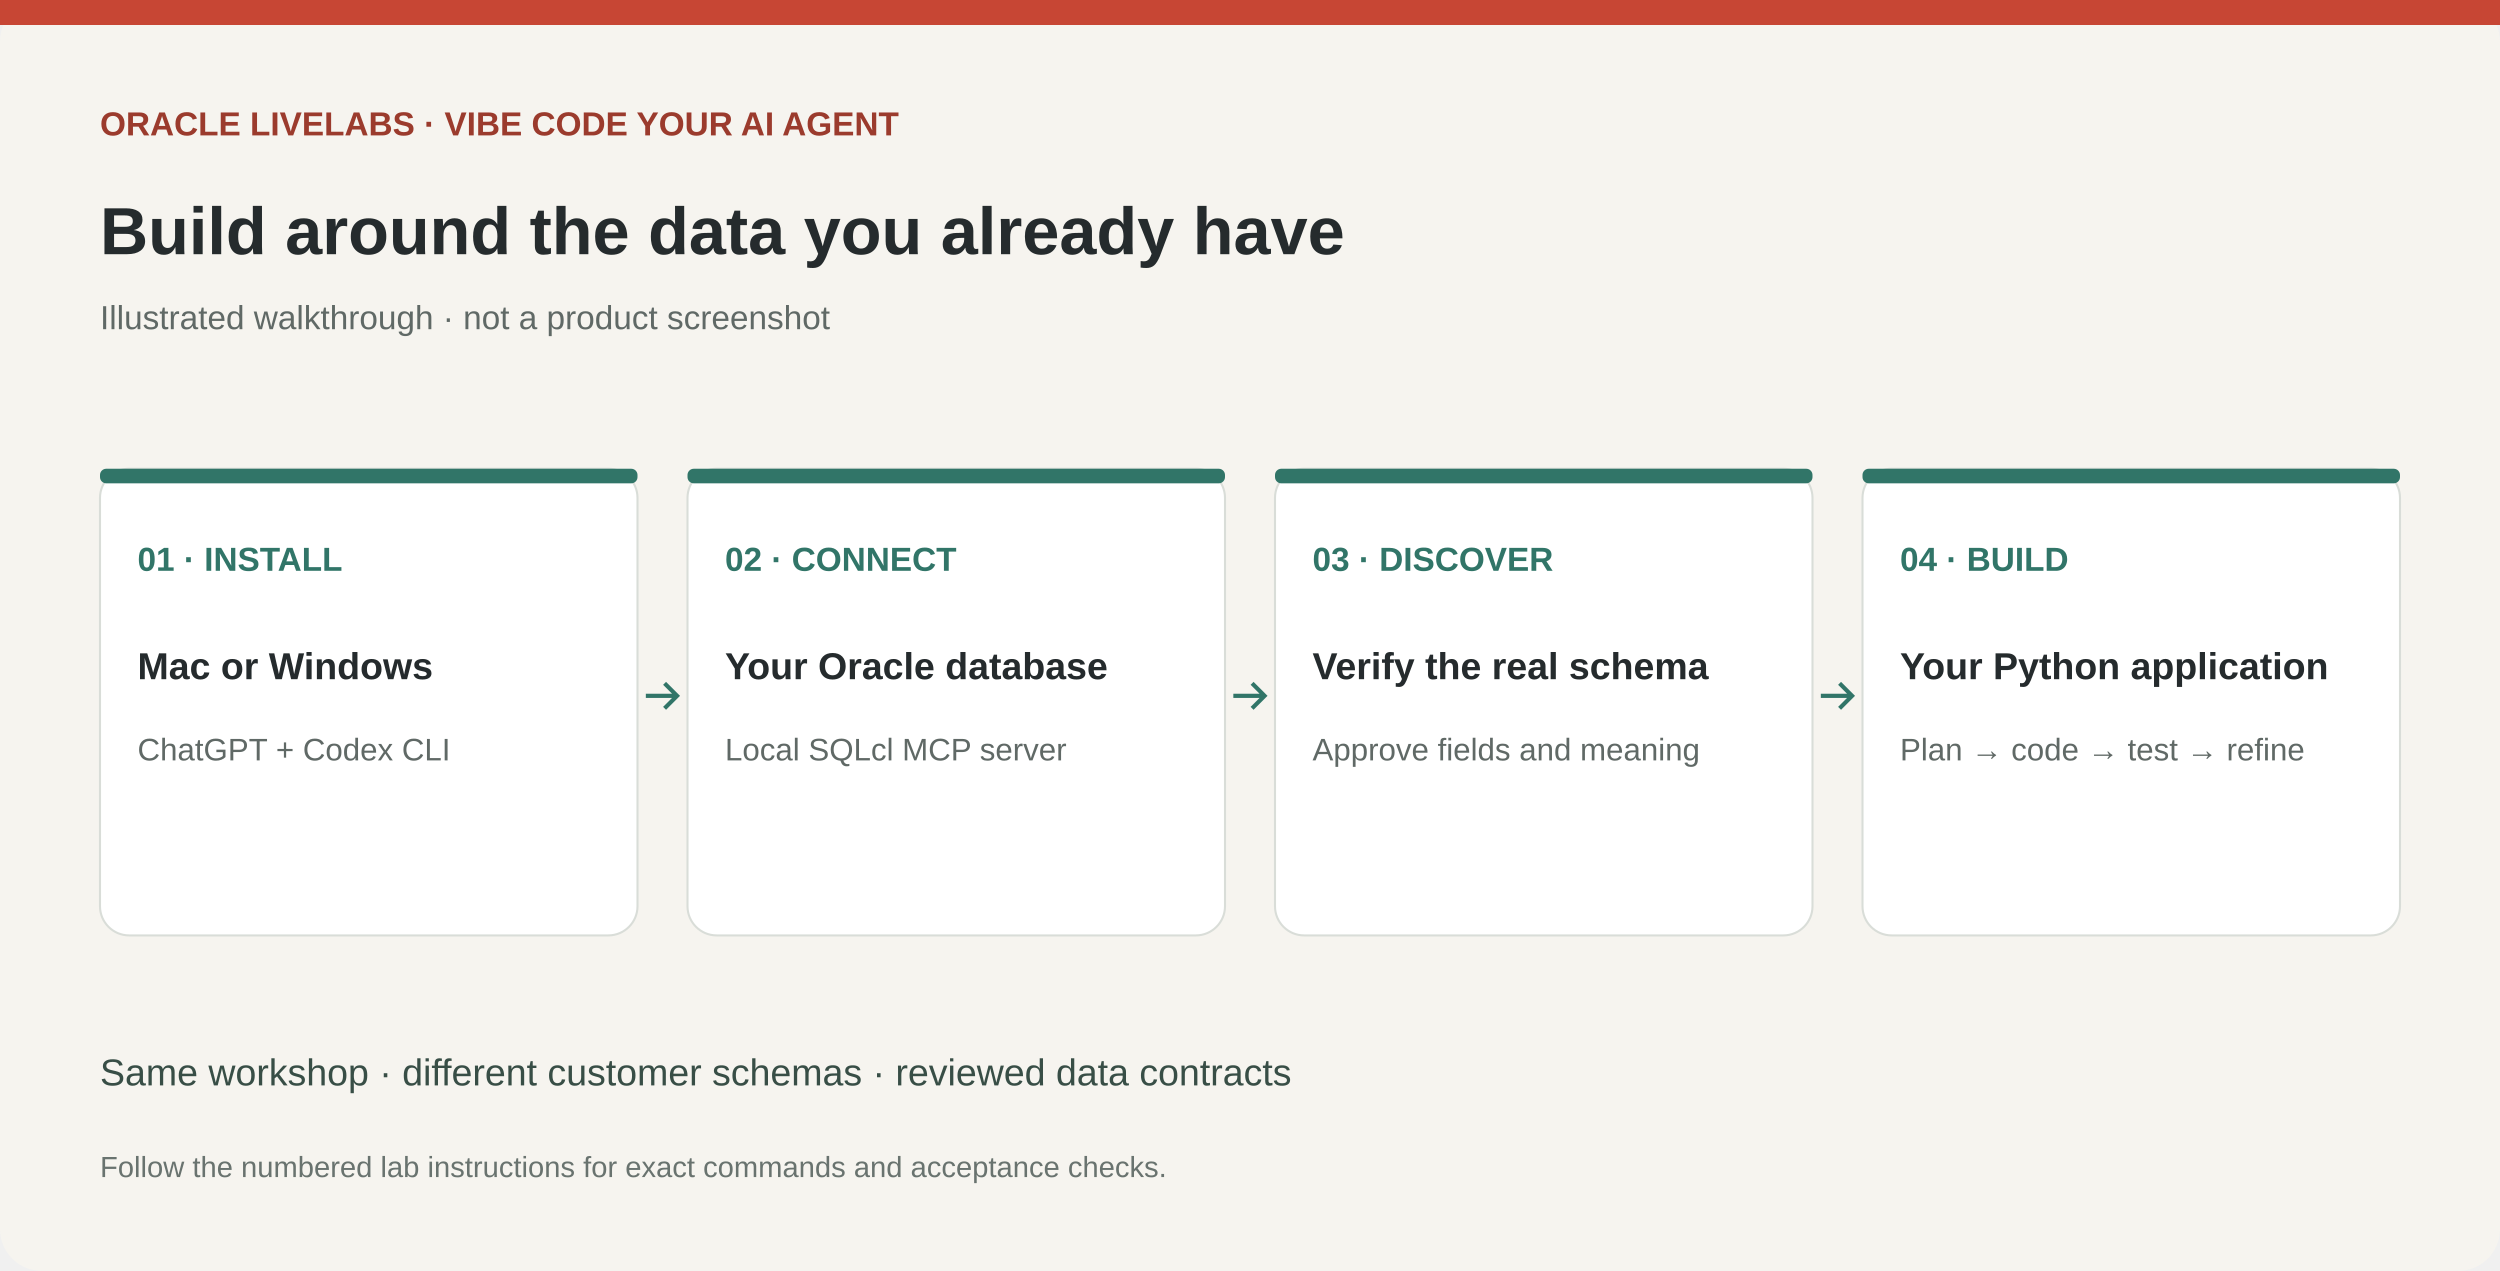
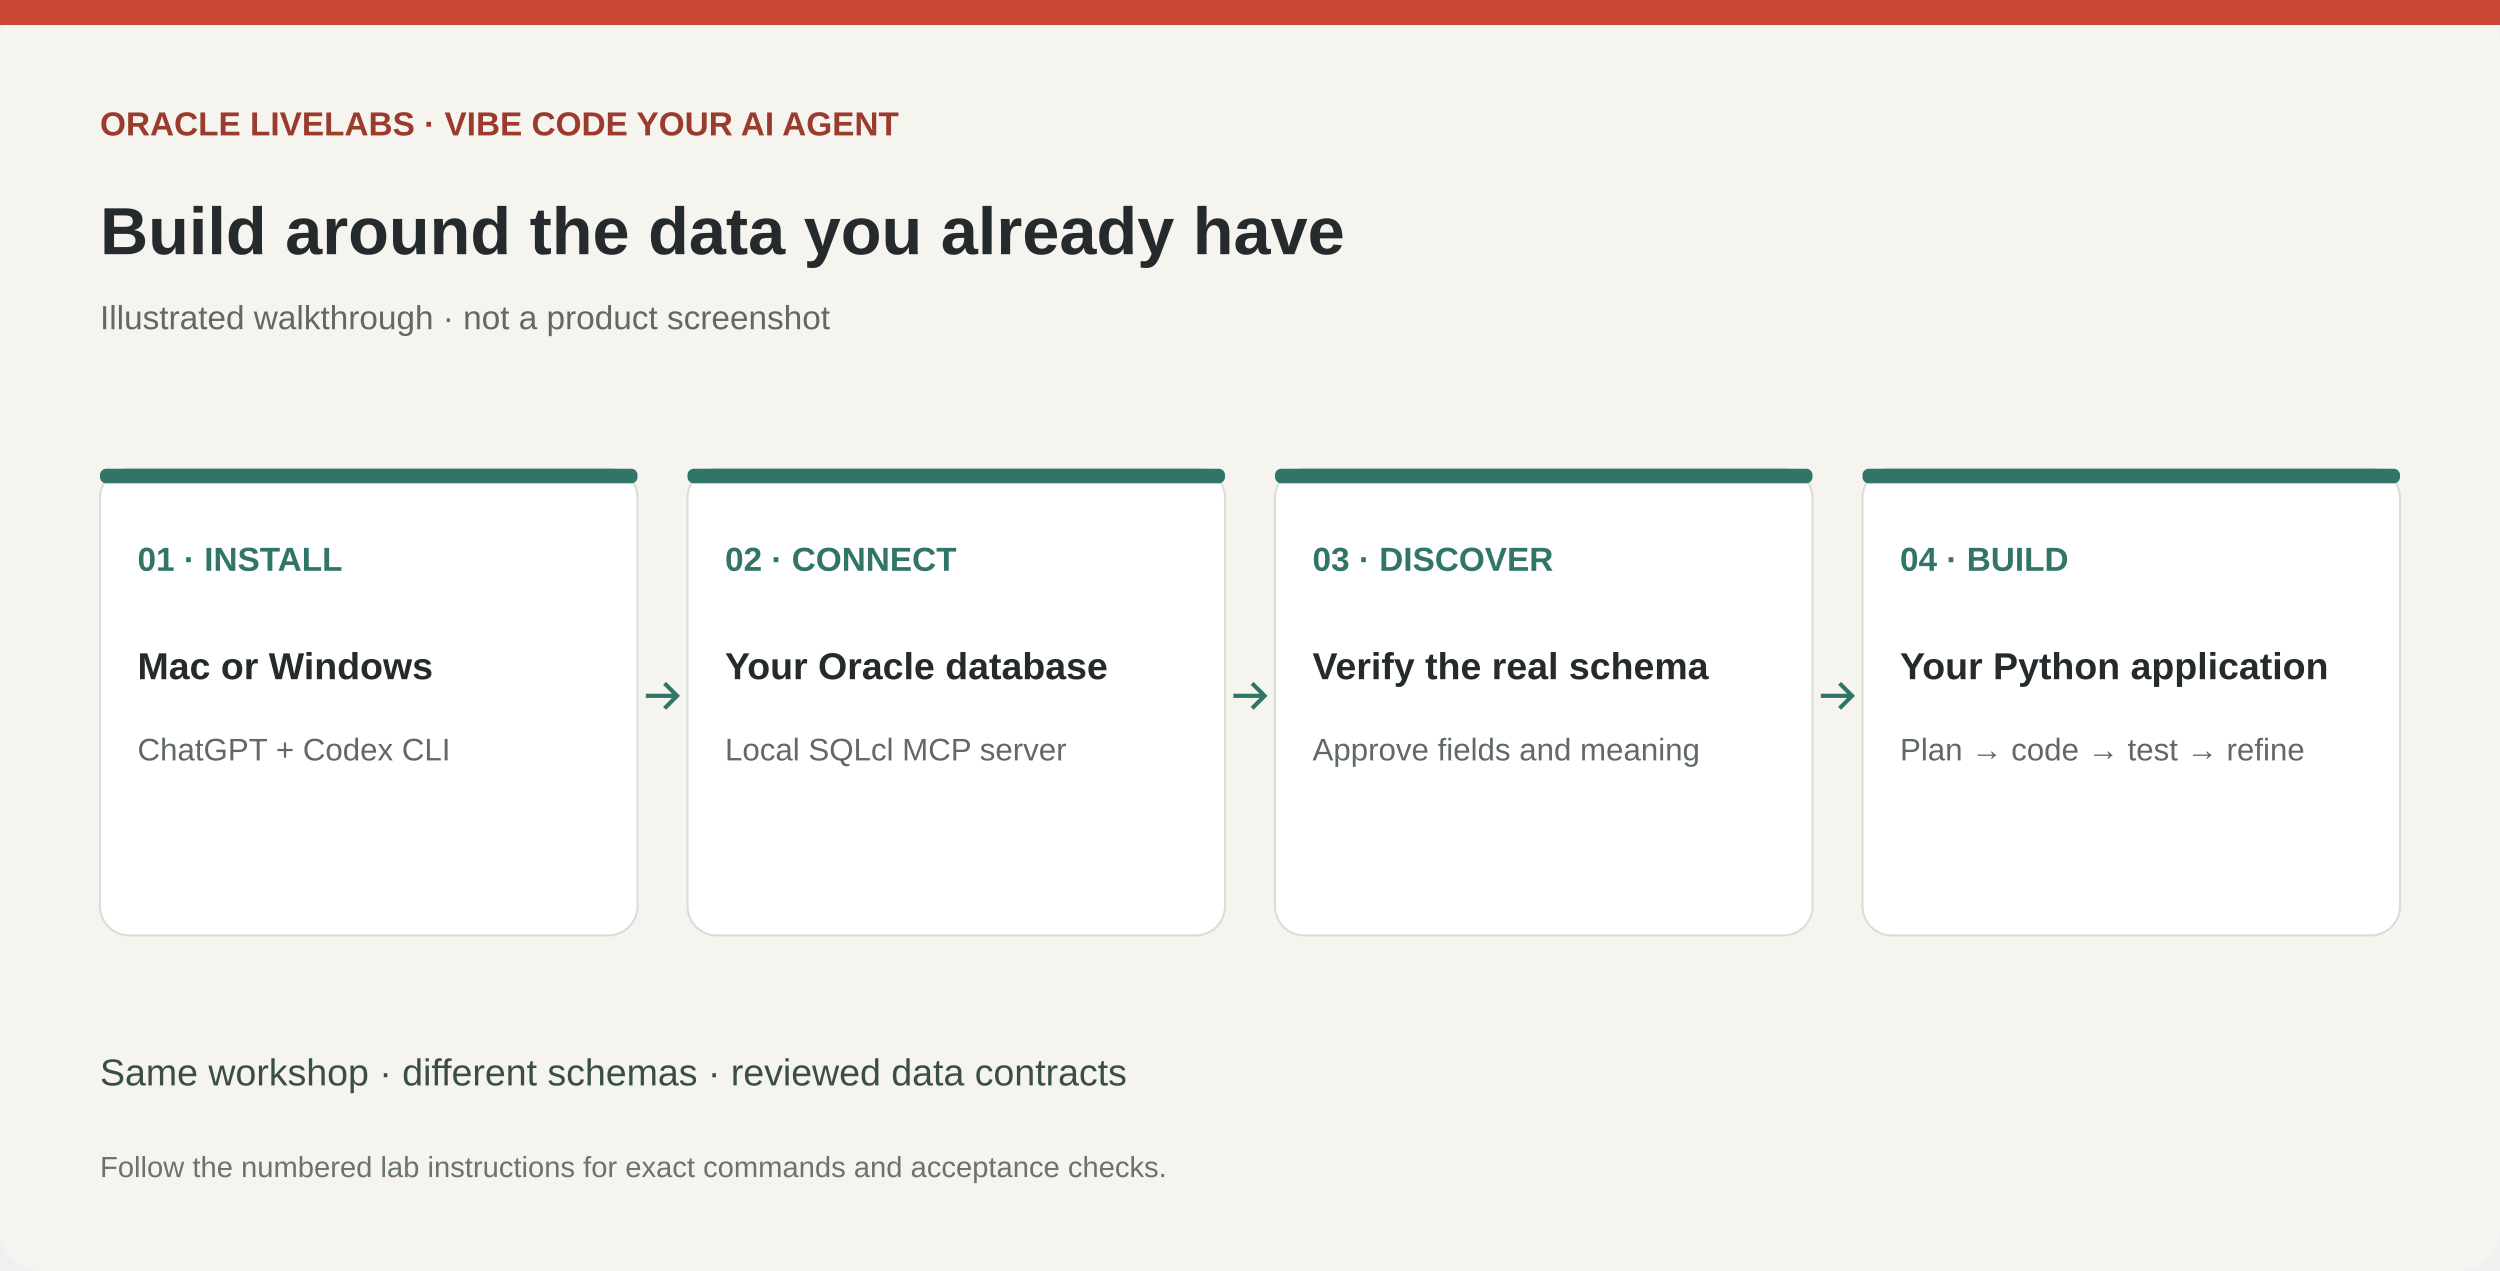
<svg xmlns="http://www.w3.org/2000/svg" width="1200" height="610" viewBox="0 0 1200 610" role="img" aria-labelledby="title desc">
  <rect width="1200" height="610" rx="20" fill="#f6f4ef" />
  <rect width="1200" height="12" fill="#c74634" />
  <g font-family="Arial, Helvetica, sans-serif">
    <text x="48" y="65" font-size="16" font-weight="bold" fill="#9b3b2d">ORACLE LIVELABS · VIBE CODE YOUR AI AGENT</text>
    <text x="48" y="122" font-size="32" font-weight="bold" fill="#252b2d">Build around the data you already have</text>
    <text x="48" y="158" font-size="16" fill="#606966">Illustrated walkthrough · not a product screenshot</text>
    <rect x="48" y="225" width="258" height="224" rx="14" fill="white" stroke="#d9ddd8" />
    <rect x="48" y="225" width="258" height="7" rx="3" fill="#317568" />
    <text x="66" y="274" font-size="16" font-weight="bold" fill="#317568">01 · INSTALL</text>
    <text x="66" y="326" font-size="18" font-weight="bold" fill="#252b2d">Mac or Windows</text>
    <text x="66" y="365" font-size="15" fill="#606966">ChatGPT + Codex CLI</text>
    <path d="M310 334h15m-6-6 6 6-6 6" fill="none" stroke="#317568" stroke-width="2" />
    <rect x="330" y="225" width="258" height="224" rx="14" fill="white" stroke="#d9ddd8" />
    <rect x="330" y="225" width="258" height="7" rx="3" fill="#317568" />
    <text x="348" y="274" font-size="16" font-weight="bold" fill="#317568">02 · CONNECT</text>
    <text x="348" y="326" font-size="18" font-weight="bold" fill="#252b2d">Your Oracle database</text>
    <text x="348" y="365" font-size="15" fill="#606966">Local SQLcl MCP server</text>
    <path d="M592 334h15m-6-6 6 6-6 6" fill="none" stroke="#317568" stroke-width="2" />
    <rect x="612" y="225" width="258" height="224" rx="14" fill="white" stroke="#d9ddd8" />
    <rect x="612" y="225" width="258" height="7" rx="3" fill="#317568" />
    <text x="630" y="274" font-size="16" font-weight="bold" fill="#317568">03 · DISCOVER</text>
    <text x="630" y="326" font-size="18" font-weight="bold" fill="#252b2d">Verify the real schema</text>
    <text x="630" y="365" font-size="15" fill="#606966">Approve fields and meaning</text>
    <path d="M874 334h15m-6-6 6 6-6 6" fill="none" stroke="#317568" stroke-width="2" />
    <rect x="894" y="225" width="258" height="224" rx="14" fill="white" stroke="#d9ddd8" />
    <rect x="894" y="225" width="258" height="7" rx="3" fill="#317568" />
    <text x="912" y="274" font-size="16" font-weight="bold" fill="#317568">04 · BUILD</text>
    <text x="912" y="326" font-size="18" font-weight="bold" fill="#252b2d">Your Python application</text>
    <text x="912" y="365" font-size="15" fill="#606966">Plan → code → test → refine</text>
-     <text x="48" y="521" font-size="18" fill="#384e46">Same workshop · different customer schemas · reviewed data contracts</text>
+     <text x="48" y="521" font-size="18" fill="#384e46">Same workshop · different schemas · reviewed data contracts</text>
    <text x="48" y="565" font-size="14" fill="#69736f">Follow the numbered lab instructions for exact commands and acceptance checks.</text>
  </g>
</svg>
